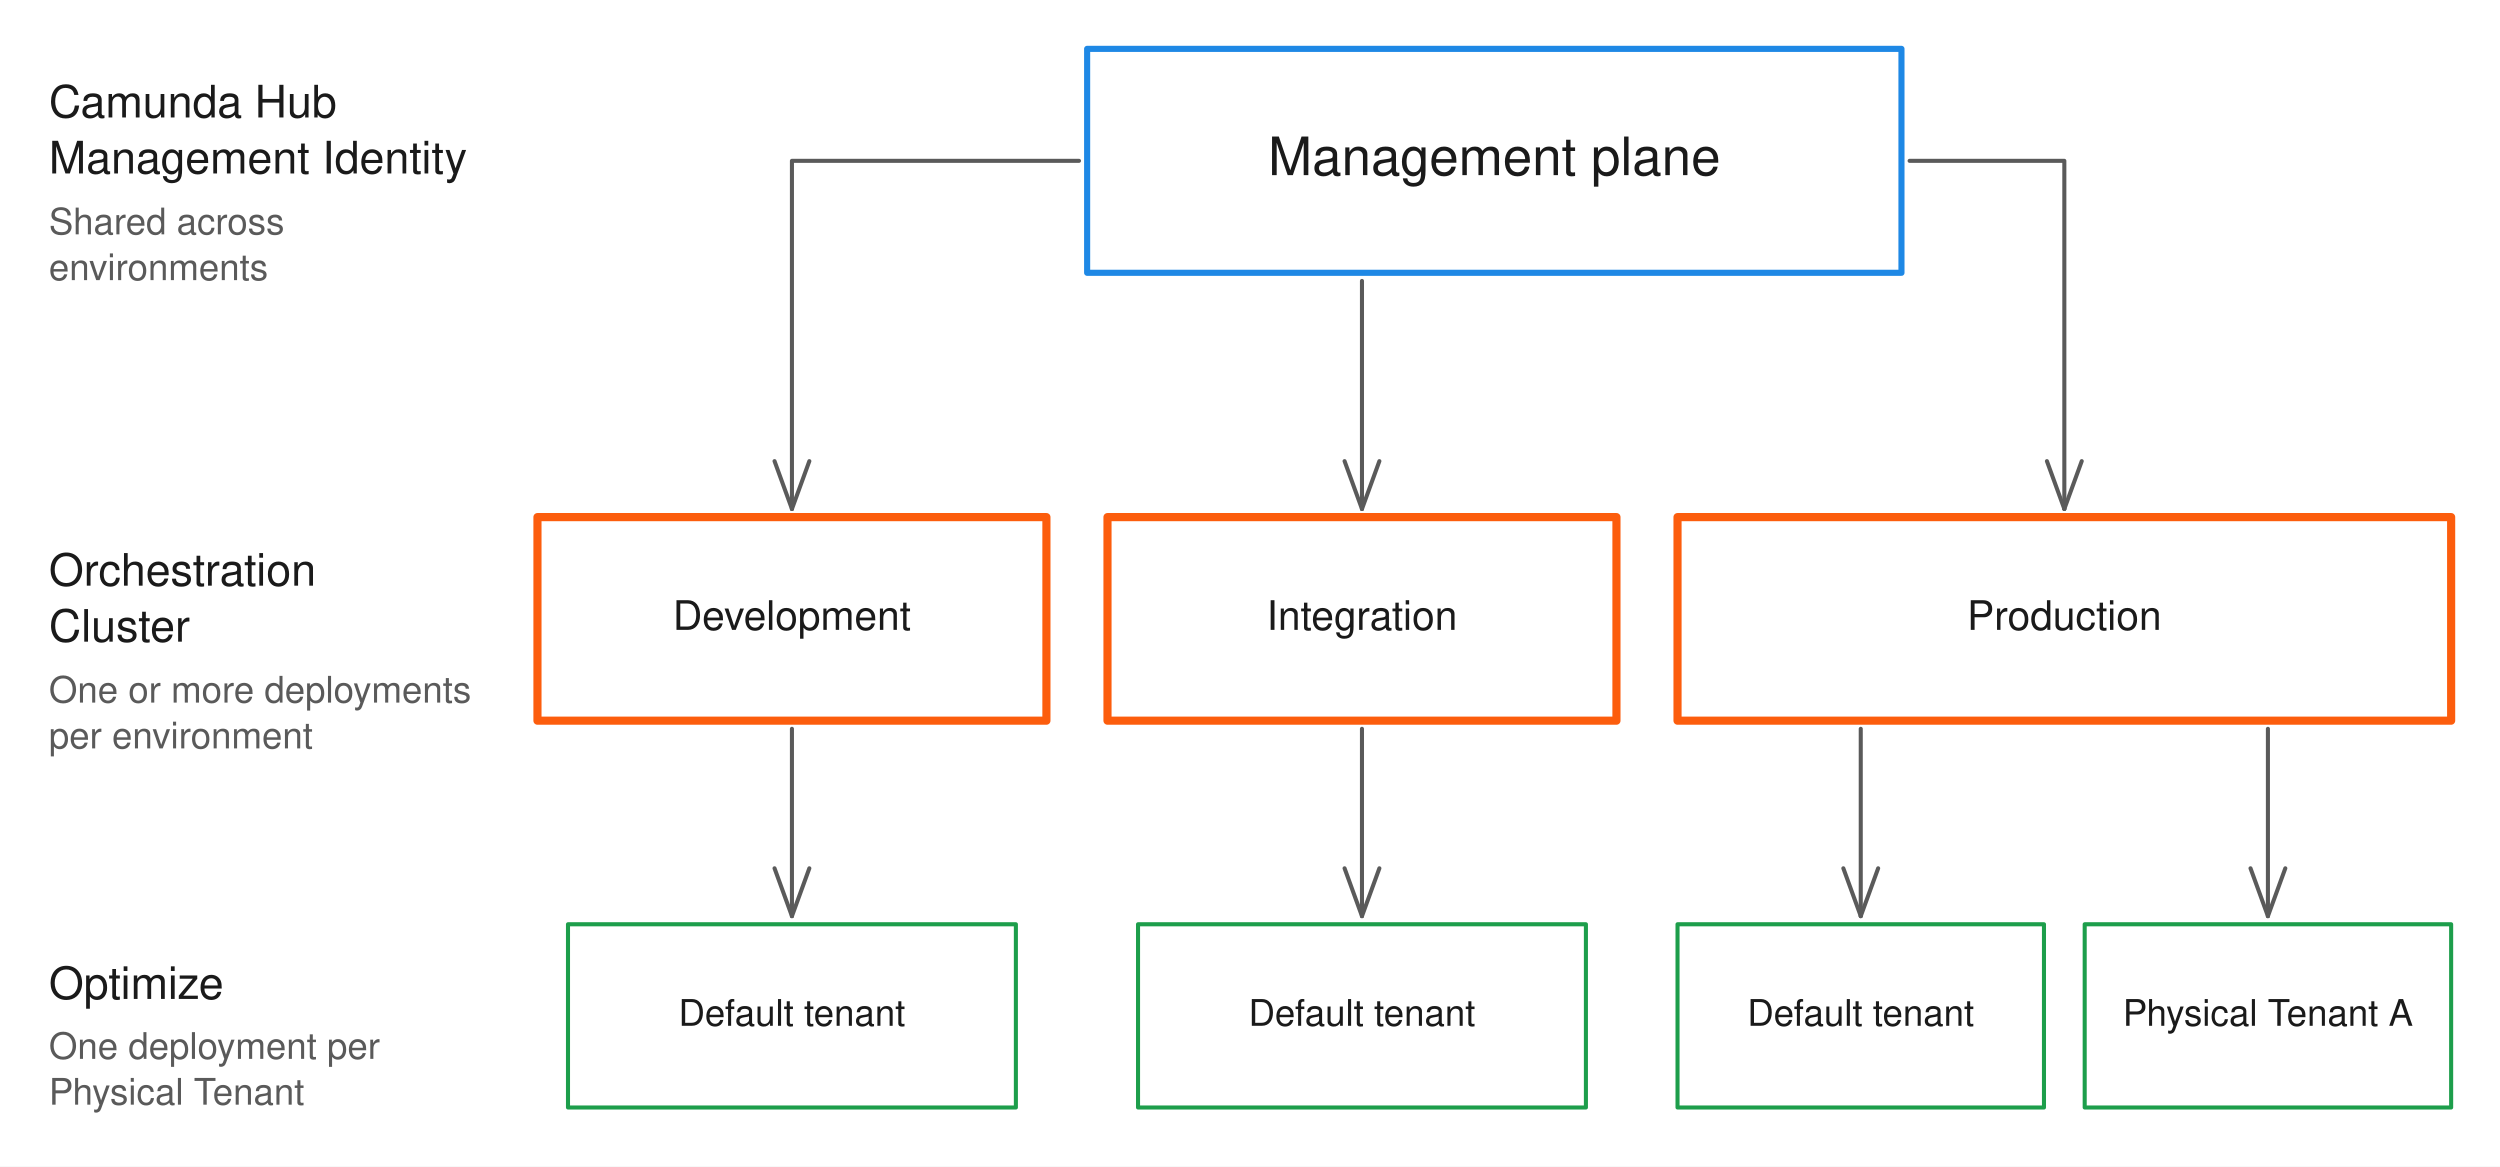
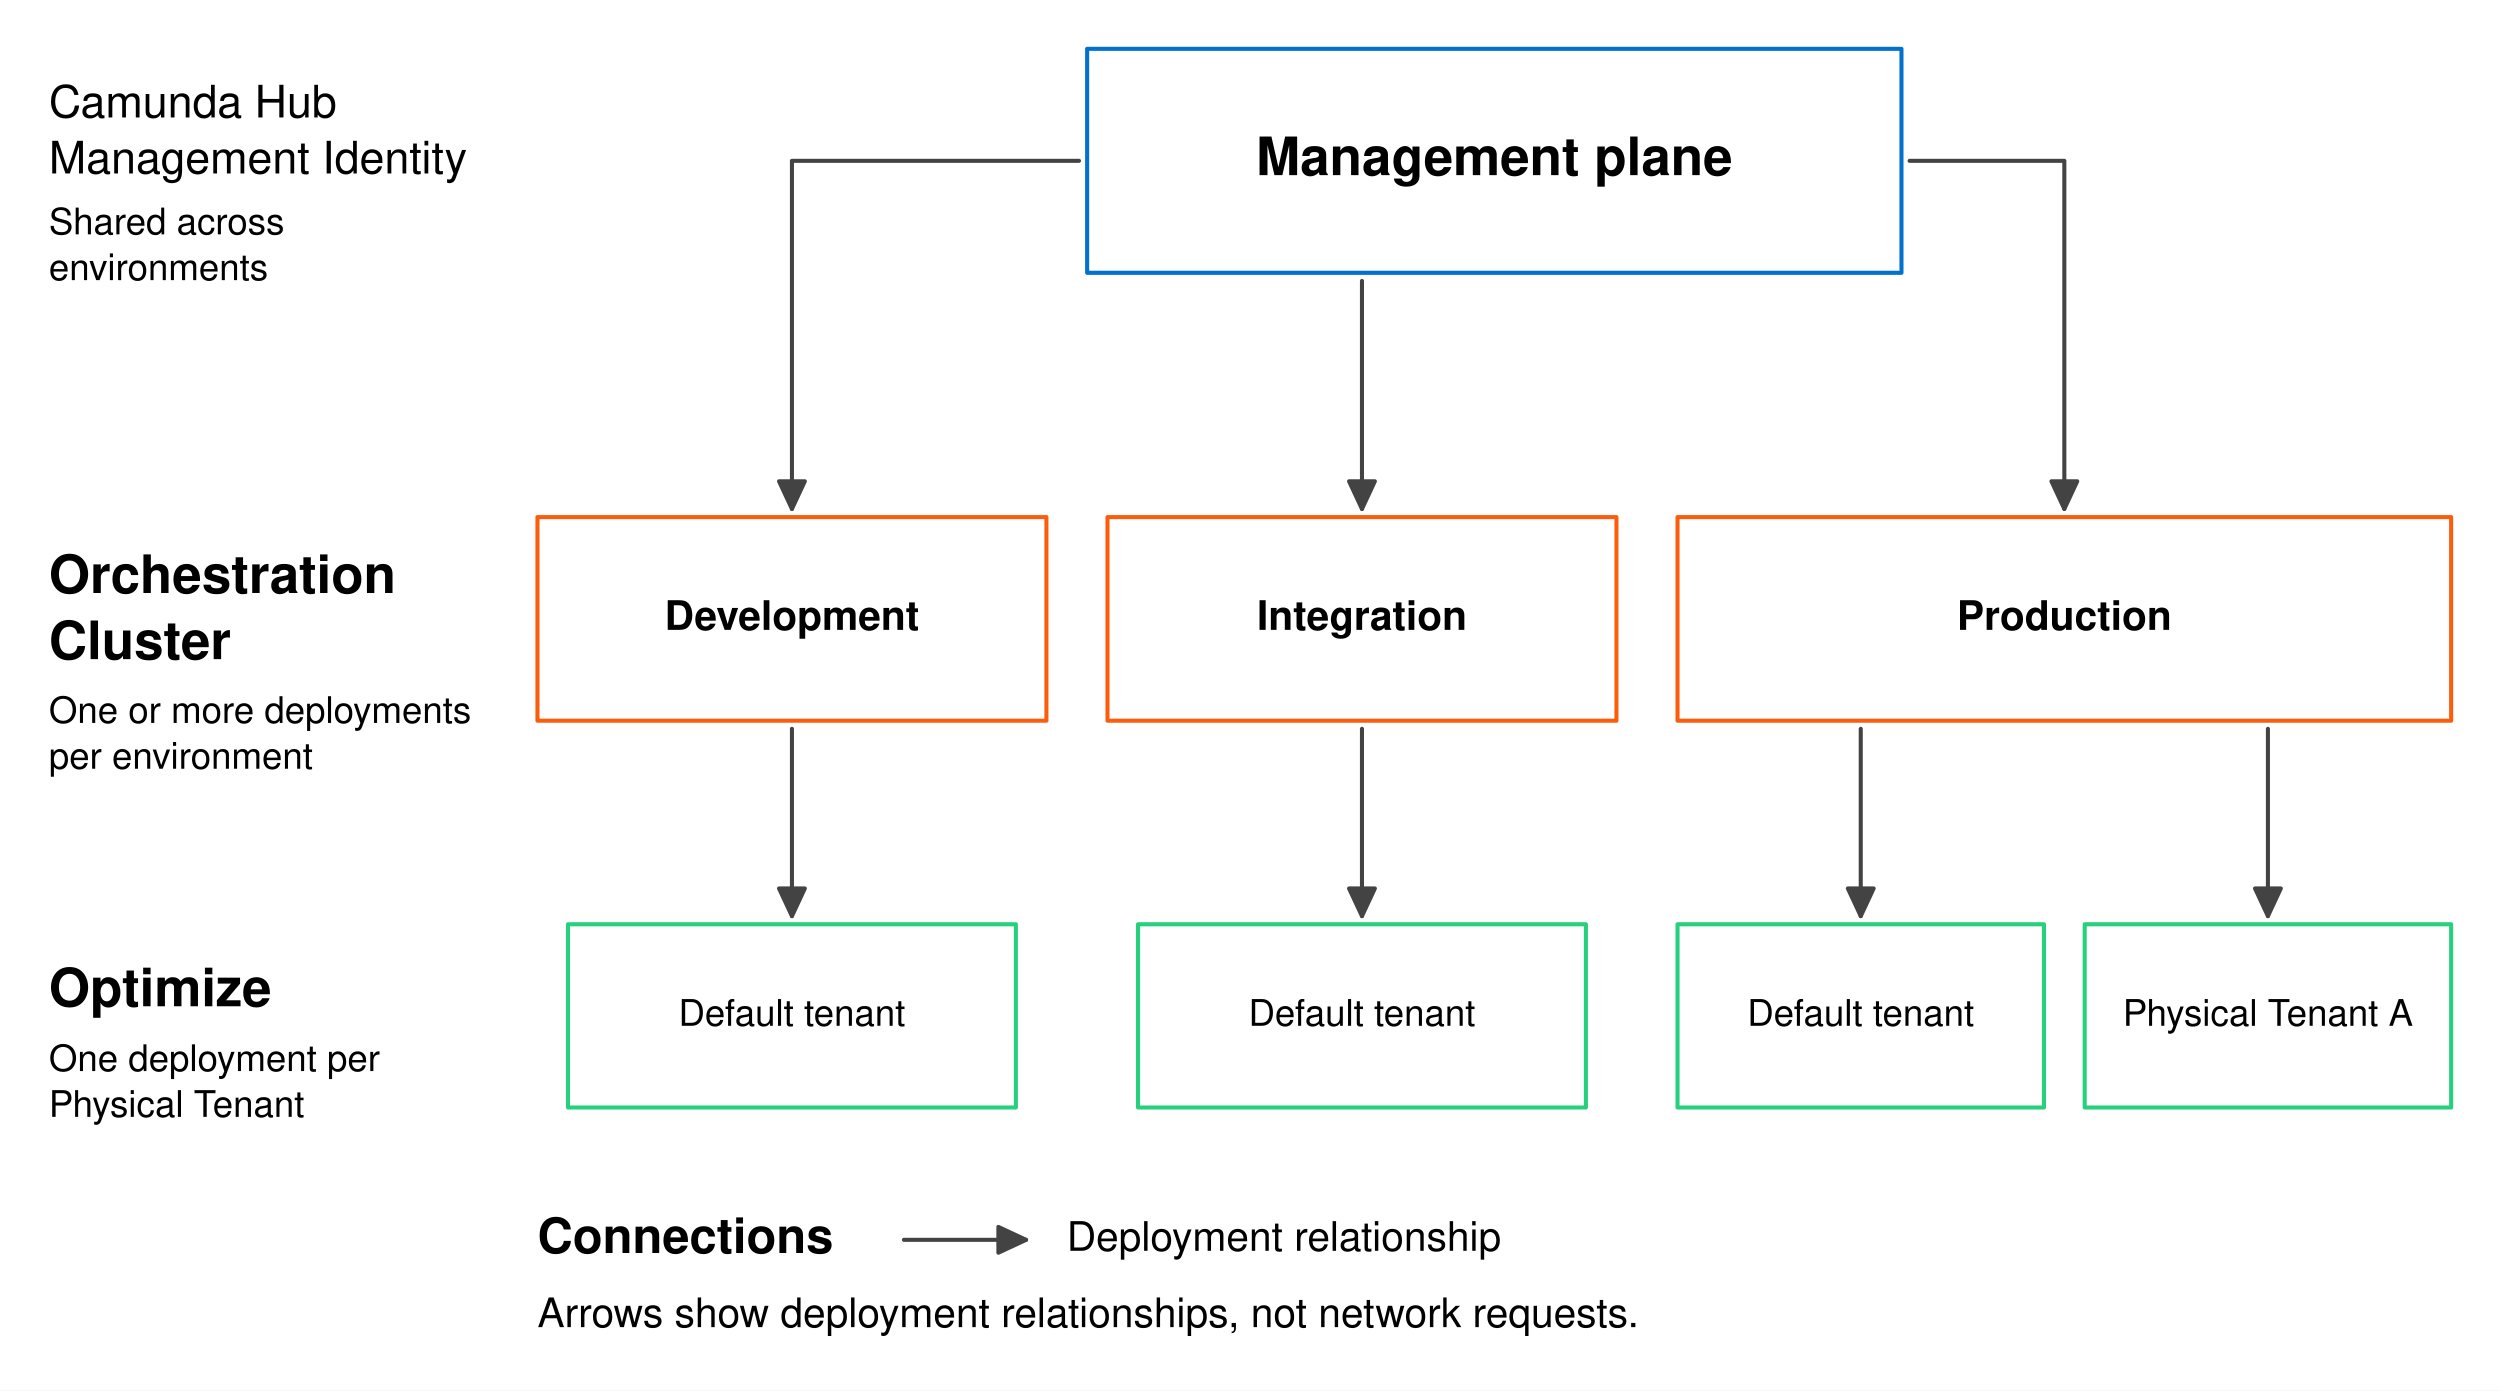
- <svg xmlns="http://www.w3.org/2000/svg" version="1.1" viewBox="0 0 1228 573" width="1228" height="573">
+ <svg xmlns="http://www.w3.org/2000/svg" version="1.1" viewBox="0 0 1228 683" width="1228" height="683">
  <defs>
    <style class="style-fonts">
      </style>
  </defs>
-   <rect x="0" y="0" width="1228" height="573" fill="#ffffff" />
+   <rect x="0" y="0" width="1228" height="683" fill="#ffffff" />
  <g stroke-linecap="round" transform="translate(534 24) rotate(0 200 55)">
    <path d="M0 0 L400 0 L400 110 L0 110" stroke="none" stroke-width="0" fill="#ffffff" />
-     <path d="M0 0 C80.18 0, 160.36 0, 400 0 M0 0 C108.55 0, 217.1 0, 400 0 M400 0 C400 38.33, 400 76.67, 400 110 M400 0 C400 33.38, 400 66.76, 400 110 M400 110 C274.88 110, 149.76 110, 0 110 M400 110 C267.27 110, 134.53 110, 0 110 M0 110 C0 86.96, 0 63.92, 0 0 M0 110 C0 76.6, 0 43.19, 0 0" stroke="#1e88e5" stroke-width="3" fill="none" />
+     <path d="M0 0 C80.18 0, 160.36 0, 400 0 M0 0 C108.55 0, 217.1 0, 400 0 M400 0 C400 38.33, 400 76.67, 400 110 M400 0 C400 33.38, 400 66.76, 400 110 M400 110 C274.88 110, 149.76 110, 0 110 M400 110 C267.27 110, 134.53 110, 0 110 M0 110 C0 86.96, 0 63.92, 0 0 M0 110 C0 76.6, 0 43.19, 0 0" stroke="#0072ce" stroke-width="2" fill="none" />
  </g>
  <g transform="translate(24 38) rotate(0 110 27.5)">
-     <text x="0" y="19.69" font-family="Helvetica, Segoe UI Emoji" font-size="22px" fill="#1a1a1a" text-anchor="start" style="white-space: pre;" direction="ltr" dominant-baseline="alphabetic">Camunda Hub</text>
-     <text x="0" y="47.19" font-family="Helvetica, Segoe UI Emoji" font-size="22px" fill="#1a1a1a" text-anchor="start" style="white-space: pre;" direction="ltr" dominant-baseline="alphabetic">Management Identity</text>
+     <text x="0" y="19.69" font-family="Helvetica, Segoe UI Emoji" font-size="22px" fill="#000000" text-anchor="start" style="white-space: pre;" direction="ltr" dominant-baseline="alphabetic">Camunda Hub</text>
+     <text x="0" y="47.19" font-family="Helvetica, Segoe UI Emoji" font-size="22px" fill="#000000" text-anchor="start" style="white-space: pre;" direction="ltr" dominant-baseline="alphabetic">Management Identity</text>
  </g>
  <g stroke-linecap="round" transform="translate(264 254) rotate(0 125 50)">
    <path d="M0 0 L250 0 L250 100 L0 100" stroke="none" stroke-width="0" fill="#ffffff" />
-     <path d="M0 0 C50.12 0, 100.23 0, 250 0 M0 0 C53.84 0, 107.68 0, 250 0 M250 0 C250 21.87, 250 43.75, 250 100 M250 0 C250 25.4, 250 50.8, 250 100 M250 100 C191.04 100, 132.09 100, 0 100 M250 100 C196.59 100, 143.17 100, 0 100 M0 100 C0 70.92, 0 41.83, 0 0 M0 100 C0 79.33, 0 58.66, 0 0" stroke="#fc5d0d" stroke-width="4" fill="none" />
+     <path d="M0 0 C50.12 0, 100.23 0, 250 0 M0 0 C53.84 0, 107.68 0, 250 0 M250 0 C250 21.87, 250 43.75, 250 100 M250 0 C250 25.4, 250 50.8, 250 100 M250 100 C191.04 100, 132.09 100, 0 100 M250 100 C196.59 100, 143.17 100, 0 100 M0 100 C0 70.92, 0 41.83, 0 0 M0 100 C0 79.33, 0 58.66, 0 0" stroke="#fc5d0d" stroke-width="2" fill="none" />
  </g>
  <g transform="translate(274 291.5) rotate(0 115 12.5)">
-     <text x="115" y="17.9" font-family="Helvetica, Segoe UI Emoji" font-size="20px" fill="#1a1a1a" text-anchor="middle" style="white-space: pre;" direction="ltr" dominant-baseline="alphabetic">Development</text>
+     <text x="115" y="17.9" font-family="Helvetica, Segoe UI Emoji" font-size="20px" fill="#000000" text-anchor="middle" style="white-space: pre;" direction="ltr" dominant-baseline="alphabetic" font-weight="700">Development</text>
  </g>
  <g stroke-linecap="round" transform="translate(544 254) rotate(0 125 50)">
    <path d="M0 0 L250 0 L250 100 L0 100" stroke="none" stroke-width="0" fill="#ffffff" />
-     <path d="M0 0 C50.12 0, 100.24 0, 250 0 M0 0 C89.84 0, 179.68 0, 250 0 M250 0 C250 28.9, 250 57.8, 250 100 M250 0 C250 20.46, 250 40.91, 250 100 M250 100 C160.29 100, 70.57 100, 0 100 M250 100 C176.13 100, 102.27 100, 0 100 M0 100 C0 62.78, 0 25.56, 0 0 M0 100 C0 69.03, 0 38.05, 0 0" stroke="#fc5d0d" stroke-width="4" fill="none" />
+     <path d="M0 0 C50.12 0, 100.24 0, 250 0 M0 0 C89.84 0, 179.68 0, 250 0 M250 0 C250 28.9, 250 57.8, 250 100 M250 0 C250 20.46, 250 40.91, 250 100 M250 100 C160.29 100, 70.57 100, 0 100 M250 100 C176.13 100, 102.27 100, 0 100 M0 100 C0 62.78, 0 25.56, 0 0 M0 100 C0 69.03, 0 38.05, 0 0" stroke="#fc5d0d" stroke-width="2" fill="none" />
  </g>
  <g transform="translate(554 291.5) rotate(0 115 12.5)">
-     <text x="115" y="17.9" font-family="Helvetica, Segoe UI Emoji" font-size="20px" fill="#1a1a1a" text-anchor="middle" style="white-space: pre;" direction="ltr" dominant-baseline="alphabetic">Integration</text>
+     <text x="115" y="17.9" font-family="Helvetica, Segoe UI Emoji" font-size="20px" fill="#000000" text-anchor="middle" style="white-space: pre;" direction="ltr" dominant-baseline="alphabetic" font-weight="700">Integration</text>
  </g>
  <g stroke-linecap="round" transform="translate(824 254) rotate(0 190 50)">
    <path d="M0 0 L380 0 L380 100 L0 100" stroke="none" stroke-width="0" fill="#ffffff" />
-     <path d="M0 0 C76.18 0, 152.37 0, 380 0 M0 0 C115.27 0, 230.54 0, 380 0 M380 0 C380 35.93, 380 71.86, 380 100 M380 0 C380 35.51, 380 71.03, 380 100 M380 100 C272.89 100, 165.77 100, 0 100 M380 100 C236.63 100, 93.26 100, 0 100 M0 100 C0 74.64, 0 49.28, 0 0 M0 100 C0 78.72, 0 57.44, 0 0" stroke="#fc5d0d" stroke-width="4" fill="none" />
+     <path d="M0 0 C76.18 0, 152.37 0, 380 0 M0 0 C115.27 0, 230.54 0, 380 0 M380 0 C380 35.93, 380 71.86, 380 100 M380 0 C380 35.51, 380 71.03, 380 100 M380 100 C272.89 100, 165.77 100, 0 100 M380 100 C236.63 100, 93.26 100, 0 100 M0 100 C0 74.64, 0 49.28, 0 0 M0 100 C0 78.72, 0 57.44, 0 0" stroke="#fc5d0d" stroke-width="2" fill="none" />
  </g>
  <g transform="translate(899 291.5) rotate(0 115 12.5)">
-     <text x="115" y="17.9" font-family="Helvetica, Segoe UI Emoji" font-size="20px" fill="#1a1a1a" text-anchor="middle" style="white-space: pre;" direction="ltr" dominant-baseline="alphabetic">Production</text>
+     <text x="115" y="17.9" font-family="Helvetica, Segoe UI Emoji" font-size="20px" fill="#000000" text-anchor="middle" style="white-space: pre;" direction="ltr" dominant-baseline="alphabetic" font-weight="700">Production</text>
  </g>
  <g stroke-linecap="round" transform="translate(279 454) rotate(0 110 45)">
    <path d="M0 0 L220 0 L220 90 L0 90" stroke="none" stroke-width="0" fill="#ffffff" />
-     <path d="M0 0 C44.11 0, 88.22 0, 220 0 M0 0 C54.41 0, 108.82 0, 220 0 M220 0 C220 20.66, 220 41.32, 220 90 M220 0 C220 27.51, 220 55.02, 220 90 M220 90 C174.92 90, 129.84 90, 0 90 M220 90 C163 90, 105.99 90, 0 90 M0 90 C0 59.85, 0 29.71, 0 0 M0 90 C0 61.57, 0 33.15, 0 0" stroke="#1d9e4b" stroke-width="2" fill="none" />
+     <path d="M0 0 C44.11 0, 88.22 0, 220 0 M0 0 C54.41 0, 108.82 0, 220 0 M220 0 C220 20.66, 220 41.32, 220 90 M220 0 C220 27.51, 220 55.02, 220 90 M220 90 C174.92 90, 129.84 90, 0 90 M220 90 C163 90, 105.99 90, 0 90 M0 90 C0 59.85, 0 29.71, 0 0 M0 90 C0 61.57, 0 33.15, 0 0" stroke="#26d07c" stroke-width="2" fill="none" />
  </g>
  <g transform="translate(289 487.75) rotate(0 100 11.25)">
-     <text x="100" y="16.11" font-family="Helvetica, Segoe UI Emoji" font-size="18px" fill="#1a1a1a" text-anchor="middle" style="white-space: pre;" direction="ltr" dominant-baseline="alphabetic">Default tenant</text>
+     <text x="100" y="16.11" font-family="Helvetica, Segoe UI Emoji" font-size="18px" fill="#000000" text-anchor="middle" style="white-space: pre;" direction="ltr" dominant-baseline="alphabetic">Default tenant</text>
  </g>
  <g stroke-linecap="round" transform="translate(559 454) rotate(0 110 45)">
    <path d="M0 0 L220 0 L220 90 L0 90" stroke="none" stroke-width="0" fill="#ffffff" />
-     <path d="M0 0 C44.11 0, 88.22 0, 220 0 M0 0 C86.09 0, 172.18 0, 220 0 M220 0 C220 26.98, 220 53.97, 220 90 M220 0 C220 23.06, 220 46.13, 220 90 M220 90 C147.85 90, 75.71 90, 0 90 M220 90 C145 90, 69.99 90, 0 90 M0 90 C0 70.53, 0 51.06, 0 0 M0 90 C0 70.3, 0 50.6, 0 0" stroke="#1d9e4b" stroke-width="2" fill="none" />
+     <path d="M0 0 C44.11 0, 88.22 0, 220 0 M0 0 C86.09 0, 172.18 0, 220 0 M220 0 C220 26.98, 220 53.97, 220 90 M220 0 C220 23.06, 220 46.13, 220 90 M220 90 C147.85 90, 75.71 90, 0 90 M220 90 C145 90, 69.99 90, 0 90 M0 90 C0 70.53, 0 51.06, 0 0 M0 90 C0 70.3, 0 50.6, 0 0" stroke="#26d07c" stroke-width="2" fill="none" />
  </g>
  <g transform="translate(569 487.75) rotate(0 100 11.25)">
-     <text x="100" y="16.11" font-family="Helvetica, Segoe UI Emoji" font-size="18px" fill="#1a1a1a" text-anchor="middle" style="white-space: pre;" direction="ltr" dominant-baseline="alphabetic">Default tenant</text>
+     <text x="100" y="16.11" font-family="Helvetica, Segoe UI Emoji" font-size="18px" fill="#000000" text-anchor="middle" style="white-space: pre;" direction="ltr" dominant-baseline="alphabetic">Default tenant</text>
  </g>
  <g stroke-linecap="round" transform="translate(824 454) rotate(0 90 45)">
    <path d="M0 0 L180 0 L180 90 L0 90" stroke="none" stroke-width="0" fill="#ffffff" />
-     <path d="M0 0 C36.09 0, 72.18 0, 180 0 M0 0 C60.35 0, 120.71 0, 180 0 M180 0 C180 33.31, 180 66.61, 180 90 M180 0 C180 18.61, 180 37.23, 180 90 M180 90 C134.83 90, 89.65 90, 0 90 M180 90 C139.91 90, 99.81 90, 0 90 M0 90 C0 63.21, 0 36.41, 0 0 M0 90 C0 61.03, 0 32.05, 0 0" stroke="#1d9e4b" stroke-width="2" fill="none" />
+     <path d="M0 0 C36.09 0, 72.18 0, 180 0 M0 0 C60.35 0, 120.71 0, 180 0 M180 0 C180 33.31, 180 66.61, 180 90 M180 0 C180 18.61, 180 37.23, 180 90 M180 90 C134.83 90, 89.65 90, 0 90 M180 90 C139.91 90, 99.81 90, 0 90 M0 90 C0 63.21, 0 36.41, 0 0 M0 90 C0 61.03, 0 32.05, 0 0" stroke="#26d07c" stroke-width="2" fill="none" />
  </g>
  <g transform="translate(834 487.75) rotate(0 80 11.25)">
-     <text x="80" y="16.11" font-family="Helvetica, Segoe UI Emoji" font-size="18px" fill="#1a1a1a" text-anchor="middle" style="white-space: pre;" direction="ltr" dominant-baseline="alphabetic">Default tenant</text>
+     <text x="80" y="16.11" font-family="Helvetica, Segoe UI Emoji" font-size="18px" fill="#000000" text-anchor="middle" style="white-space: pre;" direction="ltr" dominant-baseline="alphabetic">Default tenant</text>
  </g>
  <g stroke-linecap="round" transform="translate(1024 454) rotate(0 90 45)">
    <path d="M0 0 L180 0 L180 90 L0 90" stroke="none" stroke-width="0" fill="#ffffff" />
-     <path d="M0 0 C36.09 0, 72.19 0, 180 0 M0 0 C50.27 0, 100.54 0, 180 0 M180 0 C180 21.63, 180 43.26, 180 90 M180 0 C180 32.16, 180 64.33, 180 90 M180 90 C112.68 90, 45.37 90, 0 90 M180 90 C125.18 90, 70.36 90, 0 90 M0 90 C0 55.88, 0 21.76, 0 0 M0 90 C0 69.75, 0 49.51, 0 0" stroke="#1d9e4b" stroke-width="2" fill="none" />
+     <path d="M0 0 C36.09 0, 72.19 0, 180 0 M0 0 C50.27 0, 100.54 0, 180 0 M180 0 C180 21.63, 180 43.26, 180 90 M180 0 C180 32.16, 180 64.33, 180 90 M180 90 C112.68 90, 45.37 90, 0 90 M180 90 C125.18 90, 70.36 90, 0 90 M0 90 C0 55.88, 0 21.76, 0 0 M0 90 C0 69.75, 0 49.51, 0 0" stroke="#26d07c" stroke-width="2" fill="none" />
  </g>
  <g transform="translate(1034 487.75) rotate(0 80 11.25)">
-     <text x="80" y="16.11" font-family="Helvetica, Segoe UI Emoji" font-size="18px" fill="#1a1a1a" text-anchor="middle" style="white-space: pre;" direction="ltr" dominant-baseline="alphabetic">Physical Tenant A</text>
+     <text x="80" y="16.11" font-family="Helvetica, Segoe UI Emoji" font-size="18px" fill="#000000" text-anchor="middle" style="white-space: pre;" direction="ltr" dominant-baseline="alphabetic">Physical Tenant A</text>
  </g>
  <g stroke-linecap="round">
    <g transform="translate(530 79) rotate(0 -70.5 85.5)">
-       <path d="M0 0 C-28.27 0, -56.55 0, -141 0 M0 0 C-31.48 0, -62.96 0, -141 0 M-141 0 C-141 53.11, -141 106.23, -141 171 M-141 0 C-141 52.66, -141 105.32, -141 171" stroke="#5a5a5a" stroke-width="2" fill="none" />
+       <path d="M0 0 C-28.27 0, -56.55 0, -141 0 M0 0 C-31.48 0, -62.96 0, -141 0 M-141 0 C-141 53.11, -141 106.23, -141 171 M-141 0 C-141 52.66, -141 105.32, -141 171" stroke="#434343" stroke-width="2" fill="none" />
    </g>
    <g transform="translate(530 79) rotate(0 -70.5 85.5)">
-       <path d="M-149.55 147.51 C-147.84 152.22, -146.12 156.93, -141 171 M-149.55 147.51 C-147.64 152.75, -145.73 158, -141 171" stroke="#5a5a5a" stroke-width="2" fill="none" />
-     </g>
-     <g transform="translate(530 79) rotate(0 -70.5 85.5)">
-       <path d="M-132.45 147.51 C-134.16 152.22, -135.88 156.93, -141 171 M-132.45 147.51 C-134.36 152.75, -136.27 158, -141 171" stroke="#5a5a5a" stroke-width="2" fill="none" />
+       <path d="M-141 171 L-147.34 157.41 L-134.66 157.41 L-141 171" stroke="none" stroke-width="0" fill="#434343" fill-rule="evenodd" />
+       <path d="M-141 171 C-142.27 168.27, -143.54 165.55, -147.34 157.41 M-141 171 C-142.42 167.96, -143.83 164.93, -147.34 157.41 M-147.34 157.41 C-143.4 157.41, -139.46 157.41, -134.66 157.41 M-147.34 157.41 C-143.43 157.41, -139.53 157.41, -134.66 157.41 M-134.66 157.41 C-136.54 161.44, -138.43 165.48, -141 171 M-134.66 157.41 C-137.11 162.66, -139.56 167.91, -141 171 M-141 171 C-141 171, -141 171, -141 171 M-141 171 C-141 171, -141 171, -141 171" stroke="#434343" stroke-width="2" fill="none" />
    </g>
  </g>
  <mask />
  <g stroke-linecap="round">
    <g transform="translate(669 138) rotate(0 0 56)">
-       <path d="M0 0 C0 22.46, 0 44.92, 0 112 M0 0 C0 33.07, 0 66.14, 0 112" stroke="#5a5a5a" stroke-width="2" fill="none" />
+       <path d="M0 0 C0 22.46, 0 44.92, 0 112 M0 0 C0 33.07, 0 66.14, 0 112" stroke="#434343" stroke-width="2" fill="none" />
    </g>
    <g transform="translate(669 138) rotate(0 0 56)">
-       <path d="M-8.55 88.51 C-6.84 93.22, -5.12 97.93, 0 112 M-8.55 88.51 C-6.03 95.44, -3.5 102.38, 0 112" stroke="#5a5a5a" stroke-width="2" fill="none" />
-     </g>
-     <g transform="translate(669 138) rotate(0 0 56)">
-       <path d="M8.55 88.51 C6.84 93.22, 5.12 97.93, 0 112 M8.55 88.51 C6.03 95.44, 3.5 102.38, 0 112" stroke="#5a5a5a" stroke-width="2" fill="none" />
+       <path d="M0 112 L-6.34 98.41 L6.34 98.41 L0 112" stroke="none" stroke-width="0" fill="#434343" fill-rule="evenodd" />
+       <path d="M0 112 C-1.27 109.27, -2.54 106.55, -6.34 98.41 M0 112 C-1.87 107.99, -3.74 103.97, -6.34 98.41 M-6.34 98.41 C-1.96 98.41, 2.43 98.41, 6.34 98.41 M-6.34 98.41 C-2.75 98.41, 0.84 98.41, 6.34 98.41 M6.34 98.41 C4.7 101.92, 3.06 105.43, 0 112 M6.34 98.41 C4.9 101.5, 3.46 104.59, 0 112 M0 112 C0 112, 0 112, 0 112 M0 112 C0 112, 0 112, 0 112" stroke="#434343" stroke-width="2" fill="none" />
    </g>
  </g>
  <mask />
  <g stroke-linecap="round">
    <g transform="translate(938 79) rotate(0 38 85.5)">
-       <path d="M0 0 C15.24 0, 30.48 0, 76 0 M0 0 C27.91 0, 55.82 0, 76 0 M76 0 C76 65.13, 76 130.26, 76 171 M76 0 C76 44.21, 76 88.41, 76 171" stroke="#5a5a5a" stroke-width="2" fill="none" />
+       <path d="M0 0 C15.24 0, 30.48 0, 76 0 M0 0 C27.91 0, 55.82 0, 76 0 M76 0 C76 65.13, 76 130.26, 76 171 M76 0 C76 44.21, 76 88.41, 76 171" stroke="#434343" stroke-width="2" fill="none" />
    </g>
    <g transform="translate(938 79) rotate(0 38 85.5)">
-       <path d="M67.45 147.51 C69.16 152.22, 70.88 156.93, 76 171 M67.45 147.51 C70.59 156.14, 73.73 164.76, 76 171" stroke="#5a5a5a" stroke-width="2" fill="none" />
-     </g>
-     <g transform="translate(938 79) rotate(0 38 85.5)">
-       <path d="M84.55 147.51 C82.84 152.22, 81.12 156.93, 76 171 M84.55 147.51 C81.41 156.14, 78.27 164.76, 76 171" stroke="#5a5a5a" stroke-width="2" fill="none" />
+       <path d="M76 171 L69.66 157.41 L82.34 157.41 L76 171" stroke="none" stroke-width="0" fill="#434343" fill-rule="evenodd" />
+       <path d="M76 171 C74.73 168.27, 73.46 165.55, 69.66 157.41 M76 171 C73.67 166.01, 71.34 161.01, 69.66 157.41 M69.66 157.41 C74.49 157.41, 79.32 157.41, 82.34 157.41 M69.66 157.41 C72.94 157.41, 76.22 157.41, 82.34 157.41 M82.34 157.41 C80.94 160.4, 79.55 163.39, 76 171 M82.34 157.41 C80.64 161.05, 78.94 164.7, 76 171 M76 171 C76 171, 76 171, 76 171 M76 171 C76 171, 76 171, 76 171" stroke="#434343" stroke-width="2" fill="none" />
    </g>
  </g>
  <mask />
  <g stroke-linecap="round">
    <g transform="translate(389 358) rotate(0 0 46)">
-       <path d="M0 0 C0 18.45, 0 36.9, 0 92 M0 0 C0 22.01, 0 44.02, 0 92" stroke="#5a5a5a" stroke-width="2" fill="none" />
+       <path d="M0 0 C0 18.45, 0 36.9, 0 92 M0 0 C0 22.01, 0 44.02, 0 92" stroke="#434343" stroke-width="2" fill="none" />
    </g>
    <g transform="translate(389 358) rotate(0 0 46)">
-       <path d="M-8.55 68.51 C-6.84 73.22, -5.12 77.93, 0 92 M-8.55 68.51 C-6.5 74.13, -4.46 79.75, 0 92" stroke="#5a5a5a" stroke-width="2" fill="none" />
-     </g>
-     <g transform="translate(389 358) rotate(0 0 46)">
-       <path d="M8.55 68.51 C6.84 73.22, 5.12 77.93, 0 92 M8.55 68.51 C6.5 74.13, 4.46 79.75, 0 92" stroke="#5a5a5a" stroke-width="2" fill="none" />
+       <path d="M0 92 L-6.34 78.41 L6.34 78.41 L0 92" stroke="none" stroke-width="0" fill="#434343" fill-rule="evenodd" />
+       <path d="M0 92 C-1.27 89.27, -2.54 86.55, -6.34 78.41 M0 92 C-1.52 88.75, -3.03 85.49, -6.34 78.41 M-6.34 78.41 C-3.6 78.41, -0.86 78.41, 6.34 78.41 M-6.34 78.41 C-3.38 78.41, -0.41 78.41, 6.34 78.41 M6.34 78.41 C3.92 83.59, 1.5 88.78, 0 92 M6.34 78.41 C4.38 82.61, 2.42 86.81, 0 92 M0 92 C0 92, 0 92, 0 92 M0 92 C0 92, 0 92, 0 92" stroke="#434343" stroke-width="2" fill="none" />
    </g>
  </g>
  <mask />
  <g stroke-linecap="round">
    <g transform="translate(669 358) rotate(0 0 46)">
-       <path d="M0 0 C0 18.45, 0 36.9, 0 92 M0 0 C0 28.64, 0 57.27, 0 92" stroke="#5a5a5a" stroke-width="2" fill="none" />
+       <path d="M0 0 C0 18.45, 0 36.9, 0 92 M0 0 C0 28.64, 0 57.27, 0 92" stroke="#434343" stroke-width="2" fill="none" />
    </g>
    <g transform="translate(669 358) rotate(0 0 46)">
-       <path d="M-8.55 68.51 C-6.84 73.22, -5.12 77.93, 0 92 M-8.55 68.51 C-5.89 75.82, -3.23 83.13, 0 92" stroke="#5a5a5a" stroke-width="2" fill="none" />
-     </g>
-     <g transform="translate(669 358) rotate(0 0 46)">
-       <path d="M8.55 68.51 C6.84 73.22, 5.12 77.93, 0 92 M8.55 68.51 C5.89 75.82, 3.23 83.13, 0 92" stroke="#5a5a5a" stroke-width="2" fill="none" />
+       <path d="M0 92 L-6.34 78.41 L6.34 78.41 L0 92" stroke="none" stroke-width="0" fill="#434343" fill-rule="evenodd" />
+       <path d="M0 92 C-1.27 89.27, -2.54 86.55, -6.34 78.41 M0 92 C-1.97 87.77, -3.95 83.54, -6.34 78.41 M-6.34 78.41 C-3.16 78.41, 0.03 78.41, 6.34 78.41 M-6.34 78.41 C-3.69 78.41, -1.04 78.41, 6.34 78.41 M6.34 78.41 C4.16 83.07, 1.99 87.73, 0 92 M6.34 78.41 C4.12 83.16, 1.9 87.92, 0 92 M0 92 C0 92, 0 92, 0 92 M0 92 C0 92, 0 92, 0 92" stroke="#434343" stroke-width="2" fill="none" />
    </g>
  </g>
  <mask />
  <g stroke-linecap="round">
    <g transform="translate(914 358) rotate(0 0 46)">
-       <path d="M0 0 C0 18.45, 0 36.9, 0 92 M0 0 C0 35.26, 0 70.52, 0 92" stroke="#5a5a5a" stroke-width="2" fill="none" />
+       <path d="M0 0 C0 18.45, 0 36.9, 0 92 M0 0 C0 35.26, 0 70.52, 0 92" stroke="#434343" stroke-width="2" fill="none" />
    </g>
    <g transform="translate(914 358) rotate(0 0 46)">
-       <path d="M-8.55 68.51 C-6.84 73.22, -5.12 77.93, 0 92 M-8.55 68.51 C-5.27 77.51, -2 86.51, 0 92" stroke="#5a5a5a" stroke-width="2" fill="none" />
-     </g>
-     <g transform="translate(914 358) rotate(0 0 46)">
-       <path d="M8.55 68.51 C6.84 73.22, 5.12 77.93, 0 92 M8.55 68.51 C5.27 77.51, 2 86.51, 0 92" stroke="#5a5a5a" stroke-width="2" fill="none" />
+       <path d="M0 92 L-6.34 78.41 L6.34 78.41 L0 92" stroke="none" stroke-width="0" fill="#434343" fill-rule="evenodd" />
+       <path d="M0 92 C-1.27 89.27, -2.54 86.55, -6.34 78.41 M0 92 C-2.43 86.79, -4.86 81.58, -6.34 78.41 M-6.34 78.41 C-2.71 78.41, 0.92 78.41, 6.34 78.41 M-6.34 78.41 C-1.47 78.41, 3.41 78.41, 6.34 78.41 M6.34 78.41 C4.41 82.55, 2.48 86.69, 0 92 M6.34 78.41 C3.86 83.72, 1.38 89.03, 0 92 M0 92 C0 92, 0 92, 0 92 M0 92 C0 92, 0 92, 0 92" stroke="#434343" stroke-width="2" fill="none" />
    </g>
  </g>
  <mask />
  <g stroke-linecap="round">
    <g transform="translate(1114 358) rotate(0 0 46)">
-       <path d="M0 0 C0 18.45, 0 36.9, 0 92 M0 0 C0 23.48, 0 46.96, 0 92" stroke="#5a5a5a" stroke-width="2" fill="none" />
+       <path d="M0 0 C0 18.45, 0 36.9, 0 92 M0 0 C0 23.48, 0 46.96, 0 92" stroke="#434343" stroke-width="2" fill="none" />
    </g>
    <g transform="translate(1114 358) rotate(0 0 46)">
-       <path d="M-8.55 68.51 C-6.84 73.22, -5.12 77.93, 0 92 M-8.55 68.51 C-6.37 74.5, -4.19 80.5, 0 92" stroke="#5a5a5a" stroke-width="2" fill="none" />
-     </g>
-     <g transform="translate(1114 358) rotate(0 0 46)">
-       <path d="M8.55 68.51 C6.84 73.22, 5.12 77.93, 0 92 M8.55 68.51 C6.37 74.5, 4.19 80.5, 0 92" stroke="#5a5a5a" stroke-width="2" fill="none" />
+       <path d="M0 92 L-6.34 78.41 L6.34 78.41 L0 92" stroke="none" stroke-width="0" fill="#434343" fill-rule="evenodd" />
+       <path d="M0 92 C-1.27 89.27, -2.54 86.55, -6.34 78.41 M0 92 C-1.62 88.53, -3.24 85.06, -6.34 78.41 M-6.34 78.41 C-2.26 78.41, 1.81 78.41, 6.34 78.41 M-6.34 78.41 C-1.78 78.41, 2.78 78.41, 6.34 78.41 M6.34 78.41 C4.65 82.02, 2.97 85.64, 0 92 M6.34 78.41 C4.87 81.56, 3.4 84.71, 0 92 M0 92 C0 92, 0 92, 0 92 M0 92 C0 92, 0 92, 0 92" stroke="#434343" stroke-width="2" fill="none" />
    </g>
  </g>
  <mask />
  <g transform="translate(534 62.75) rotate(0 200 16.25)">
-     <text x="200" y="23.271" font-family="Helvetica, Segoe UI Emoji" font-size="26px" fill="#1a1a1a" text-anchor="middle" style="white-space: pre;" direction="ltr" dominant-baseline="alphabetic">Management plane</text>
+     <text x="200" y="23.271" font-family="Helvetica, Segoe UI Emoji" font-size="26px" fill="#000000" text-anchor="middle" style="white-space: pre;" direction="ltr" dominant-baseline="alphabetic" font-weight="700">Management plane</text>
  </g>
-   <g transform="translate(24 268) rotate(0 110 27.5)">
-     <text x="0" y="19.69" font-family="Helvetica, Segoe UI Emoji" font-size="22px" fill="#1a1a1a" text-anchor="start" style="white-space: pre;" direction="ltr" dominant-baseline="alphabetic">Orchestration</text>
-     <text x="0" y="47.19" font-family="Helvetica, Segoe UI Emoji" font-size="22px" fill="#1a1a1a" text-anchor="start" style="white-space: pre;" direction="ltr" dominant-baseline="alphabetic">Cluster</text>
+   <g transform="translate(24 268) rotate(0 110 32.5)">
+     <text x="0" y="23.271" font-family="Helvetica, Segoe UI Emoji" font-size="26px" fill="#000000" text-anchor="start" style="white-space: pre;" direction="ltr" dominant-baseline="alphabetic" font-weight="700">Orchestration</text>
+     <text x="0" y="55.771" font-family="Helvetica, Segoe UI Emoji" font-size="26px" fill="#000000" text-anchor="start" style="white-space: pre;" direction="ltr" dominant-baseline="alphabetic" font-weight="700">Cluster</text>
  </g>
-   <g transform="translate(24 329) rotate(0 110 22.5)">
-     <text x="0" y="16.11" font-family="Helvetica, Segoe UI Emoji" font-size="18px" fill="#5a5a5a" text-anchor="start" style="white-space: pre;" direction="ltr" dominant-baseline="alphabetic">One or more deployments</text>
-     <text x="0" y="38.61" font-family="Helvetica, Segoe UI Emoji" font-size="18px" fill="#5a5a5a" text-anchor="start" style="white-space: pre;" direction="ltr" dominant-baseline="alphabetic">per environment</text>
+   <g transform="translate(24 339) rotate(0 110 22.5)">
+     <text x="0" y="16.11" font-family="Helvetica, Segoe UI Emoji" font-size="18px" fill="#000000" text-anchor="start" style="white-space: pre;" direction="ltr" dominant-baseline="alphabetic">One or more deployments</text>
+     <text x="0" y="38.61" font-family="Helvetica, Segoe UI Emoji" font-size="18px" fill="#000000" text-anchor="start" style="white-space: pre;" direction="ltr" dominant-baseline="alphabetic">per environment</text>
  </g>
-   <g transform="translate(24 471) rotate(0 110 13.75)">
-     <text x="0" y="19.69" font-family="Helvetica, Segoe UI Emoji" font-size="22px" fill="#1a1a1a" text-anchor="start" style="white-space: pre;" direction="ltr" dominant-baseline="alphabetic">Optimize</text>
+   <g transform="translate(24 471) rotate(0 110 16.25)">
+     <text x="0" y="23.271" font-family="Helvetica, Segoe UI Emoji" font-size="26px" fill="#000000" text-anchor="start" style="white-space: pre;" direction="ltr" dominant-baseline="alphabetic" font-weight="700">Optimize</text>
  </g>
-   <g transform="translate(24 504) rotate(0 110 22.5)">
-     <text x="0" y="16.11" font-family="Helvetica, Segoe UI Emoji" font-size="18px" fill="#5a5a5a" text-anchor="start" style="white-space: pre;" direction="ltr" dominant-baseline="alphabetic">One deployment per</text>
-     <text x="0" y="38.61" font-family="Helvetica, Segoe UI Emoji" font-size="18px" fill="#5a5a5a" text-anchor="start" style="white-space: pre;" direction="ltr" dominant-baseline="alphabetic">Physical Tenant</text>
+   <g transform="translate(24 510) rotate(0 110 22.5)">
+     <text x="0" y="16.11" font-family="Helvetica, Segoe UI Emoji" font-size="18px" fill="#000000" text-anchor="start" style="white-space: pre;" direction="ltr" dominant-baseline="alphabetic">One deployment per</text>
+     <text x="0" y="38.61" font-family="Helvetica, Segoe UI Emoji" font-size="18px" fill="#000000" text-anchor="start" style="white-space: pre;" direction="ltr" dominant-baseline="alphabetic">Physical Tenant</text>
  </g>
  <g transform="translate(24 99) rotate(0 110 22.5)">
-     <text x="0" y="16.11" font-family="Helvetica, Segoe UI Emoji" font-size="18px" fill="#5a5a5a" text-anchor="start" style="white-space: pre;" direction="ltr" dominant-baseline="alphabetic">Shared across</text>
-     <text x="0" y="38.61" font-family="Helvetica, Segoe UI Emoji" font-size="18px" fill="#5a5a5a" text-anchor="start" style="white-space: pre;" direction="ltr" dominant-baseline="alphabetic">environments</text>
+     <text x="0" y="16.11" font-family="Helvetica, Segoe UI Emoji" font-size="18px" fill="#000000" text-anchor="start" style="white-space: pre;" direction="ltr" dominant-baseline="alphabetic">Shared across</text>
+     <text x="0" y="38.61" font-family="Helvetica, Segoe UI Emoji" font-size="18px" fill="#000000" text-anchor="start" style="white-space: pre;" direction="ltr" dominant-baseline="alphabetic">environments</text>
+   </g>
+   <g transform="translate(264 594) rotate(0 80 15)">
+     <text x="0" y="21.48" font-family="Helvetica, Segoe UI Emoji" font-size="24px" fill="#000000" text-anchor="start" style="white-space: pre;" direction="ltr" dominant-baseline="alphabetic" font-weight="700">Connections</text>
+   </g>
+   <g stroke-linecap="round">
+     <g transform="translate(444 609) rotate(0 30 0)">
+       <path d="M0 0 C12 0, 24 0, 60 0 M0 0 C16.32 0, 32.64 0, 60 0" stroke="#434343" stroke-width="2" fill="none" />
+     </g>
+     <g transform="translate(444 609) rotate(0 30 0)">
+       <path d="M60 0 L46.41 6.34 L46.41 -6.34 L60 0" stroke="none" stroke-width="0" fill="#434343" fill-rule="evenodd" />
+       <path d="M60 0 C57.28 1.27, 54.56 2.54, 46.41 6.34 M60 0 C56.3 1.72, 52.6 3.45, 46.41 6.34 M46.41 6.34 C46.41 3.36, 46.41 0.38, 46.41 -6.34 M46.41 6.34 C46.41 1.58, 46.41 -3.18, 46.41 -6.34 M46.41 -6.34 C51.32 -4.05, 56.23 -1.76, 60 0 M46.41 -6.34 C49.68 -4.81, 52.96 -3.28, 60 0 M60 0 C60 0, 60 0, 60 0 M60 0 C60 0, 60 0, 60 0" stroke="#434343" stroke-width="2" fill="none" />
+     </g>
+   </g>
+   <mask />
+   <g transform="translate(524 596.5) rotate(0 150 12.5)">
+     <text x="0" y="17.9" font-family="Helvetica, Segoe UI Emoji" font-size="20px" fill="#000000" text-anchor="start" style="white-space: pre;" direction="ltr" dominant-baseline="alphabetic">Deployment relationship</text>
+   </g>
+   <g transform="translate(264 634) rotate(0 470 12.5)">
+     <text x="0" y="17.9" font-family="Helvetica, Segoe UI Emoji" font-size="20px" fill="#000000" text-anchor="start" style="white-space: pre;" direction="ltr" dominant-baseline="alphabetic">Arrows show deployment relationships, not network requests.</text>
  </g>
</svg>
